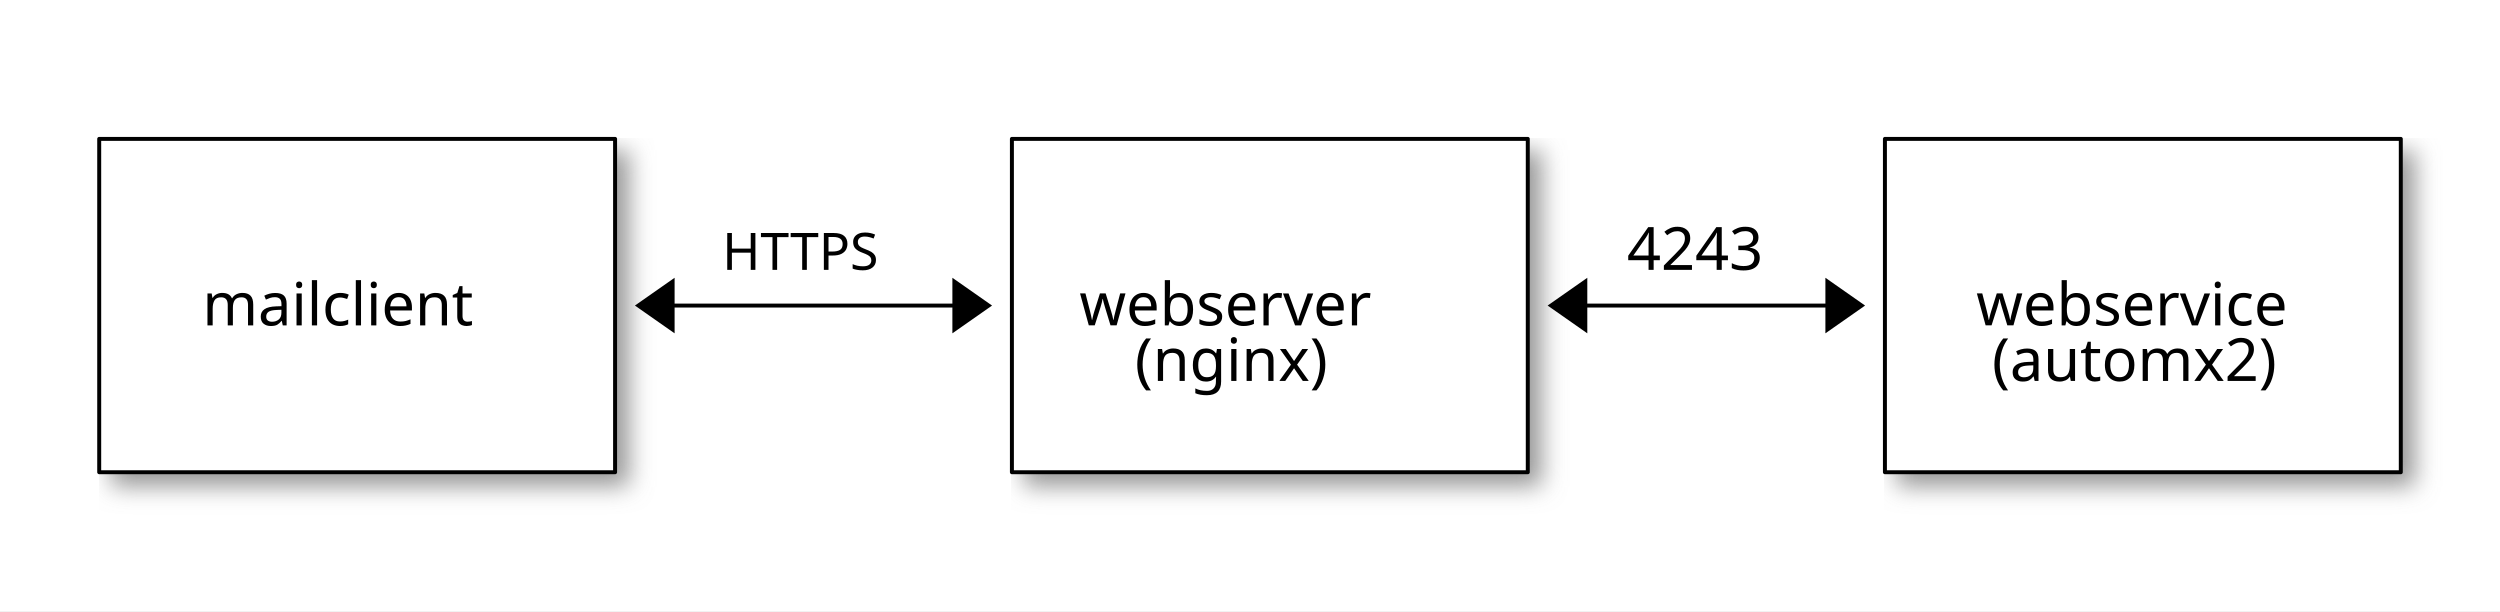
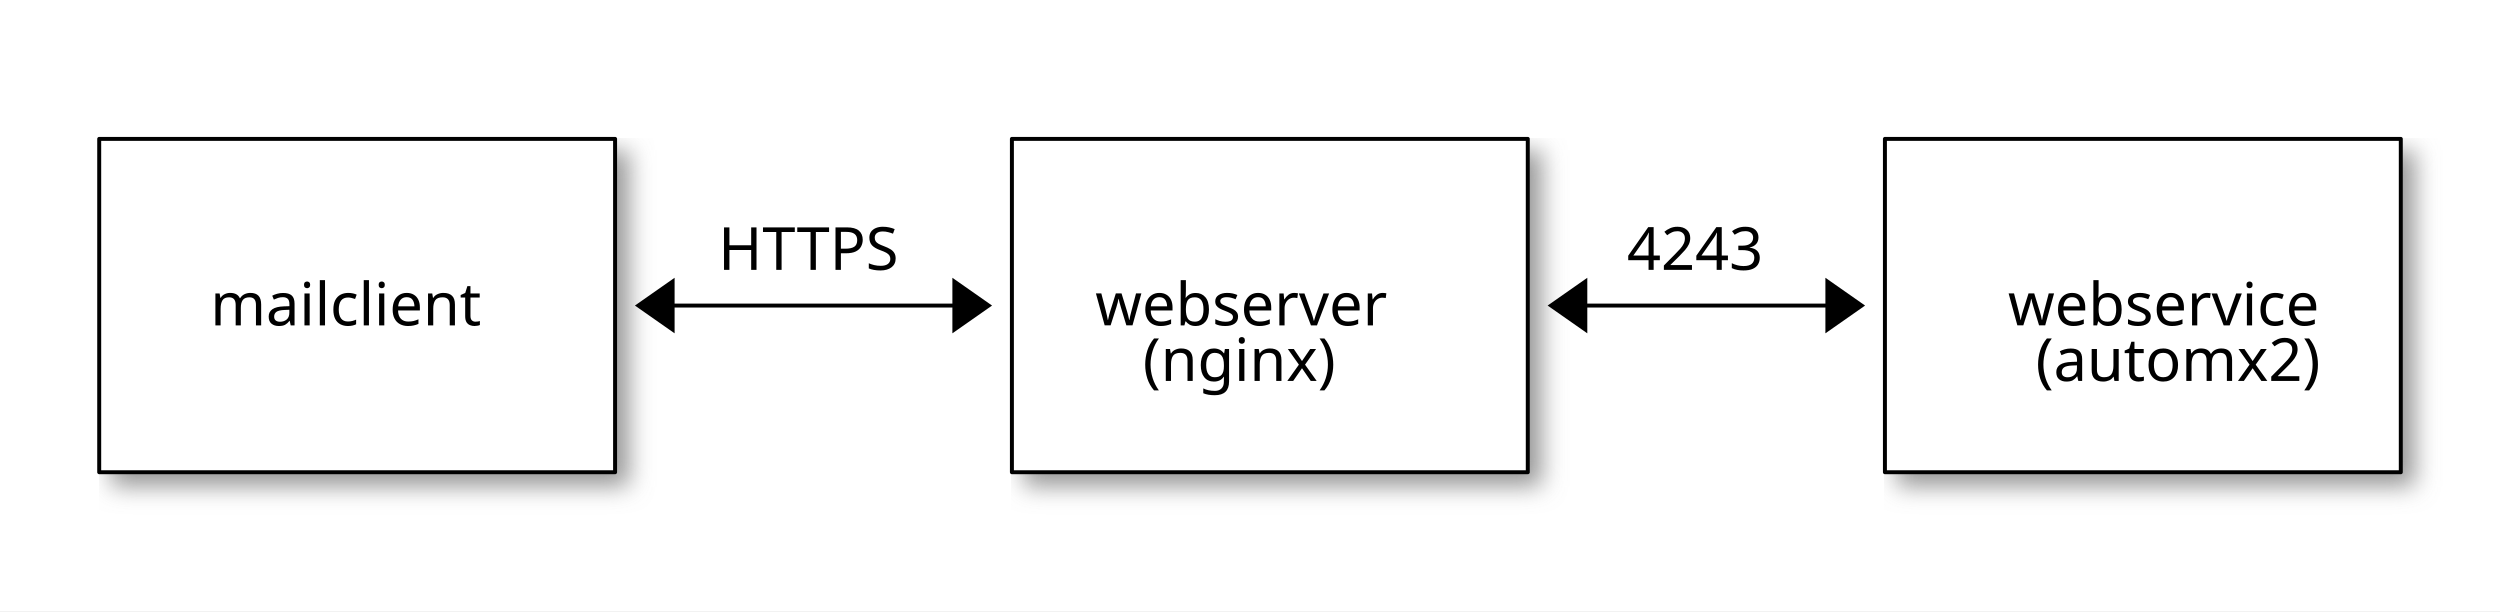
- <svg xmlns="http://www.w3.org/2000/svg" width="630" height="154" version="1.0" shape-rendering="geometricPrecision">
+ <svg xmlns="http://www.w3.org/2000/svg" width="630" height="154" version="1.0" shape-rendering="geometricPrecision" preserveAspectRatio="xMidYMid meet" viewBox="0 0 630 154">
  <defs>
-     <style type="text/css">@font-face {
-   font-family: sans-serif;
- }</style>
+     <style type="text/css">
+       @font-face { font-family: sans-serif; }
+     </style>
    <filter id="shadowBlur" x="0" y="0" width="200%" height="200%">
      <feOffset in="SourceGraphic" dx="3" dy="3" result="offOut" />
      <feGaussianBlur in="offOut" stdDeviation="3" />
    </filter>
  </defs>
  <g stroke-width="1" stroke-linecap="square" stroke-linejoin="round">
    <rect x="0" y="0" width="630" height="154" style="fill: #ffffff" />
    <path stroke="#969696" fill="#969696" filter="url(#shadowBlur)" d="M385.0 35.0 L385.0 119.0 L255.0 119.0 L255.0 35.0 z" />
    <path stroke="#969696" fill="#969696" filter="url(#shadowBlur)" d="M605.0 35.0 L605.0 119.0 L475.0 119.0 L475.0 35.0 z" />
    <path stroke="#969696" fill="#969696" filter="url(#shadowBlur)" d="M25.0 35.0 L25.0 119.0 L155.0 119.0 L155.0 35.0 z" />
    <path stroke="#000000" stroke-width="1.0" stroke-linecap="round" stroke-linejoin="round" fill="white" d="M385.0 35.0 L385.0 119.0 L255.0 119.0 L255.0 35.0 z" />
    <path stroke="#000000" stroke-width="1.0" stroke-linecap="round" stroke-linejoin="round" fill="white" d="M605.0 35.0 L605.0 119.0 L475.0 119.0 L475.0 35.0 z" />
    <path stroke="#000000" stroke-width="1.0" stroke-linecap="round" stroke-linejoin="round" fill="white" d="M25.0 35.0 L25.0 119.0 L155.0 119.0 L155.0 35.0 z" />
    <path stroke="none" stroke-width="1.0" stroke-linecap="round" stroke-linejoin="round" fill="#000000" d="M170.0 70.0 L160.0 77.0 L170.0 84.0 z" />
    <path stroke="none" stroke-width="1.0" stroke-linecap="round" stroke-linejoin="round" fill="#000000" d="M240.0 70.0 L250.0 77.0 L240.0 84.0 z" />
    <path stroke="none" stroke-width="1.0" stroke-linecap="round" stroke-linejoin="round" fill="#000000" d="M400.0 70.0 L390.0 77.0 L400.0 84.0 z" />
    <path stroke="none" stroke-width="1.0" stroke-linecap="round" stroke-linejoin="round" fill="#000000" d="M460.0 70.0 L470.0 77.0 L460.0 84.0 z" />
    <path stroke="#000000" stroke-width="1.0" stroke-linecap="round" stroke-linejoin="round" fill="none" d="M465.0 77.0 L395.0 77.0 " />
    <path stroke="#000000" stroke-width="1.0" stroke-linecap="round" stroke-linejoin="round" fill="none" d="M165.0 77.0 L245.0 77.0 " />
-     <text x="51" y="82" font-family="sans-serif" font-size="15" stroke="none" fill="#000000">mailclient</text>
-     <text x="272" y="82" font-family="sans-serif" font-size="15" stroke="none" fill="#000000">webserver</text>
-     <text x="286" y="96" font-family="sans-serif" font-size="15" stroke="none" fill="#000000">(nginx)</text>
-     <text x="498" y="82" font-family="sans-serif" font-size="15" stroke="none" fill="#000000">webservice</text>
-     <text x="502" y="96" font-family="sans-serif" font-size="15" stroke="none" fill="#000000">(automx2)</text>
-     <text x="182" y="68" font-family="sans-serif" font-size="13" stroke="none" fill="#000000">HTTPS</text>
-     <text x="410" y="68" font-family="sans-serif" font-size="15" stroke="none" fill="#000000">4243</text>
+     <text x="53" y="82" font-family="sans-serif" font-size="15" stroke="none" fill="#000000">
+       mailclient
+     </text>
+     <text x="276" y="82" font-family="sans-serif" font-size="15" stroke="none" fill="#000000">
+       webserver
+     </text>
+     <text x="288" y="96" font-family="sans-serif" font-size="15" stroke="none" fill="#000000">
+       (nginx)
+     </text>
+     <text x="506" y="82" font-family="sans-serif" font-size="15" stroke="none" fill="#000000">
+       webservice
+     </text>
+     <text x="513" y="96" font-family="sans-serif" font-size="15" stroke="none" fill="#000000">
+       (automx2)
+     </text>
+     <text x="181" y="68" font-family="sans-serif" font-size="15" stroke="none" fill="#000000">
+       HTTPS
+     </text>
+     <text x="410" y="68" font-family="sans-serif" font-size="15" stroke="none" fill="#000000">
+       4243
+     </text>
  </g>
</svg>
